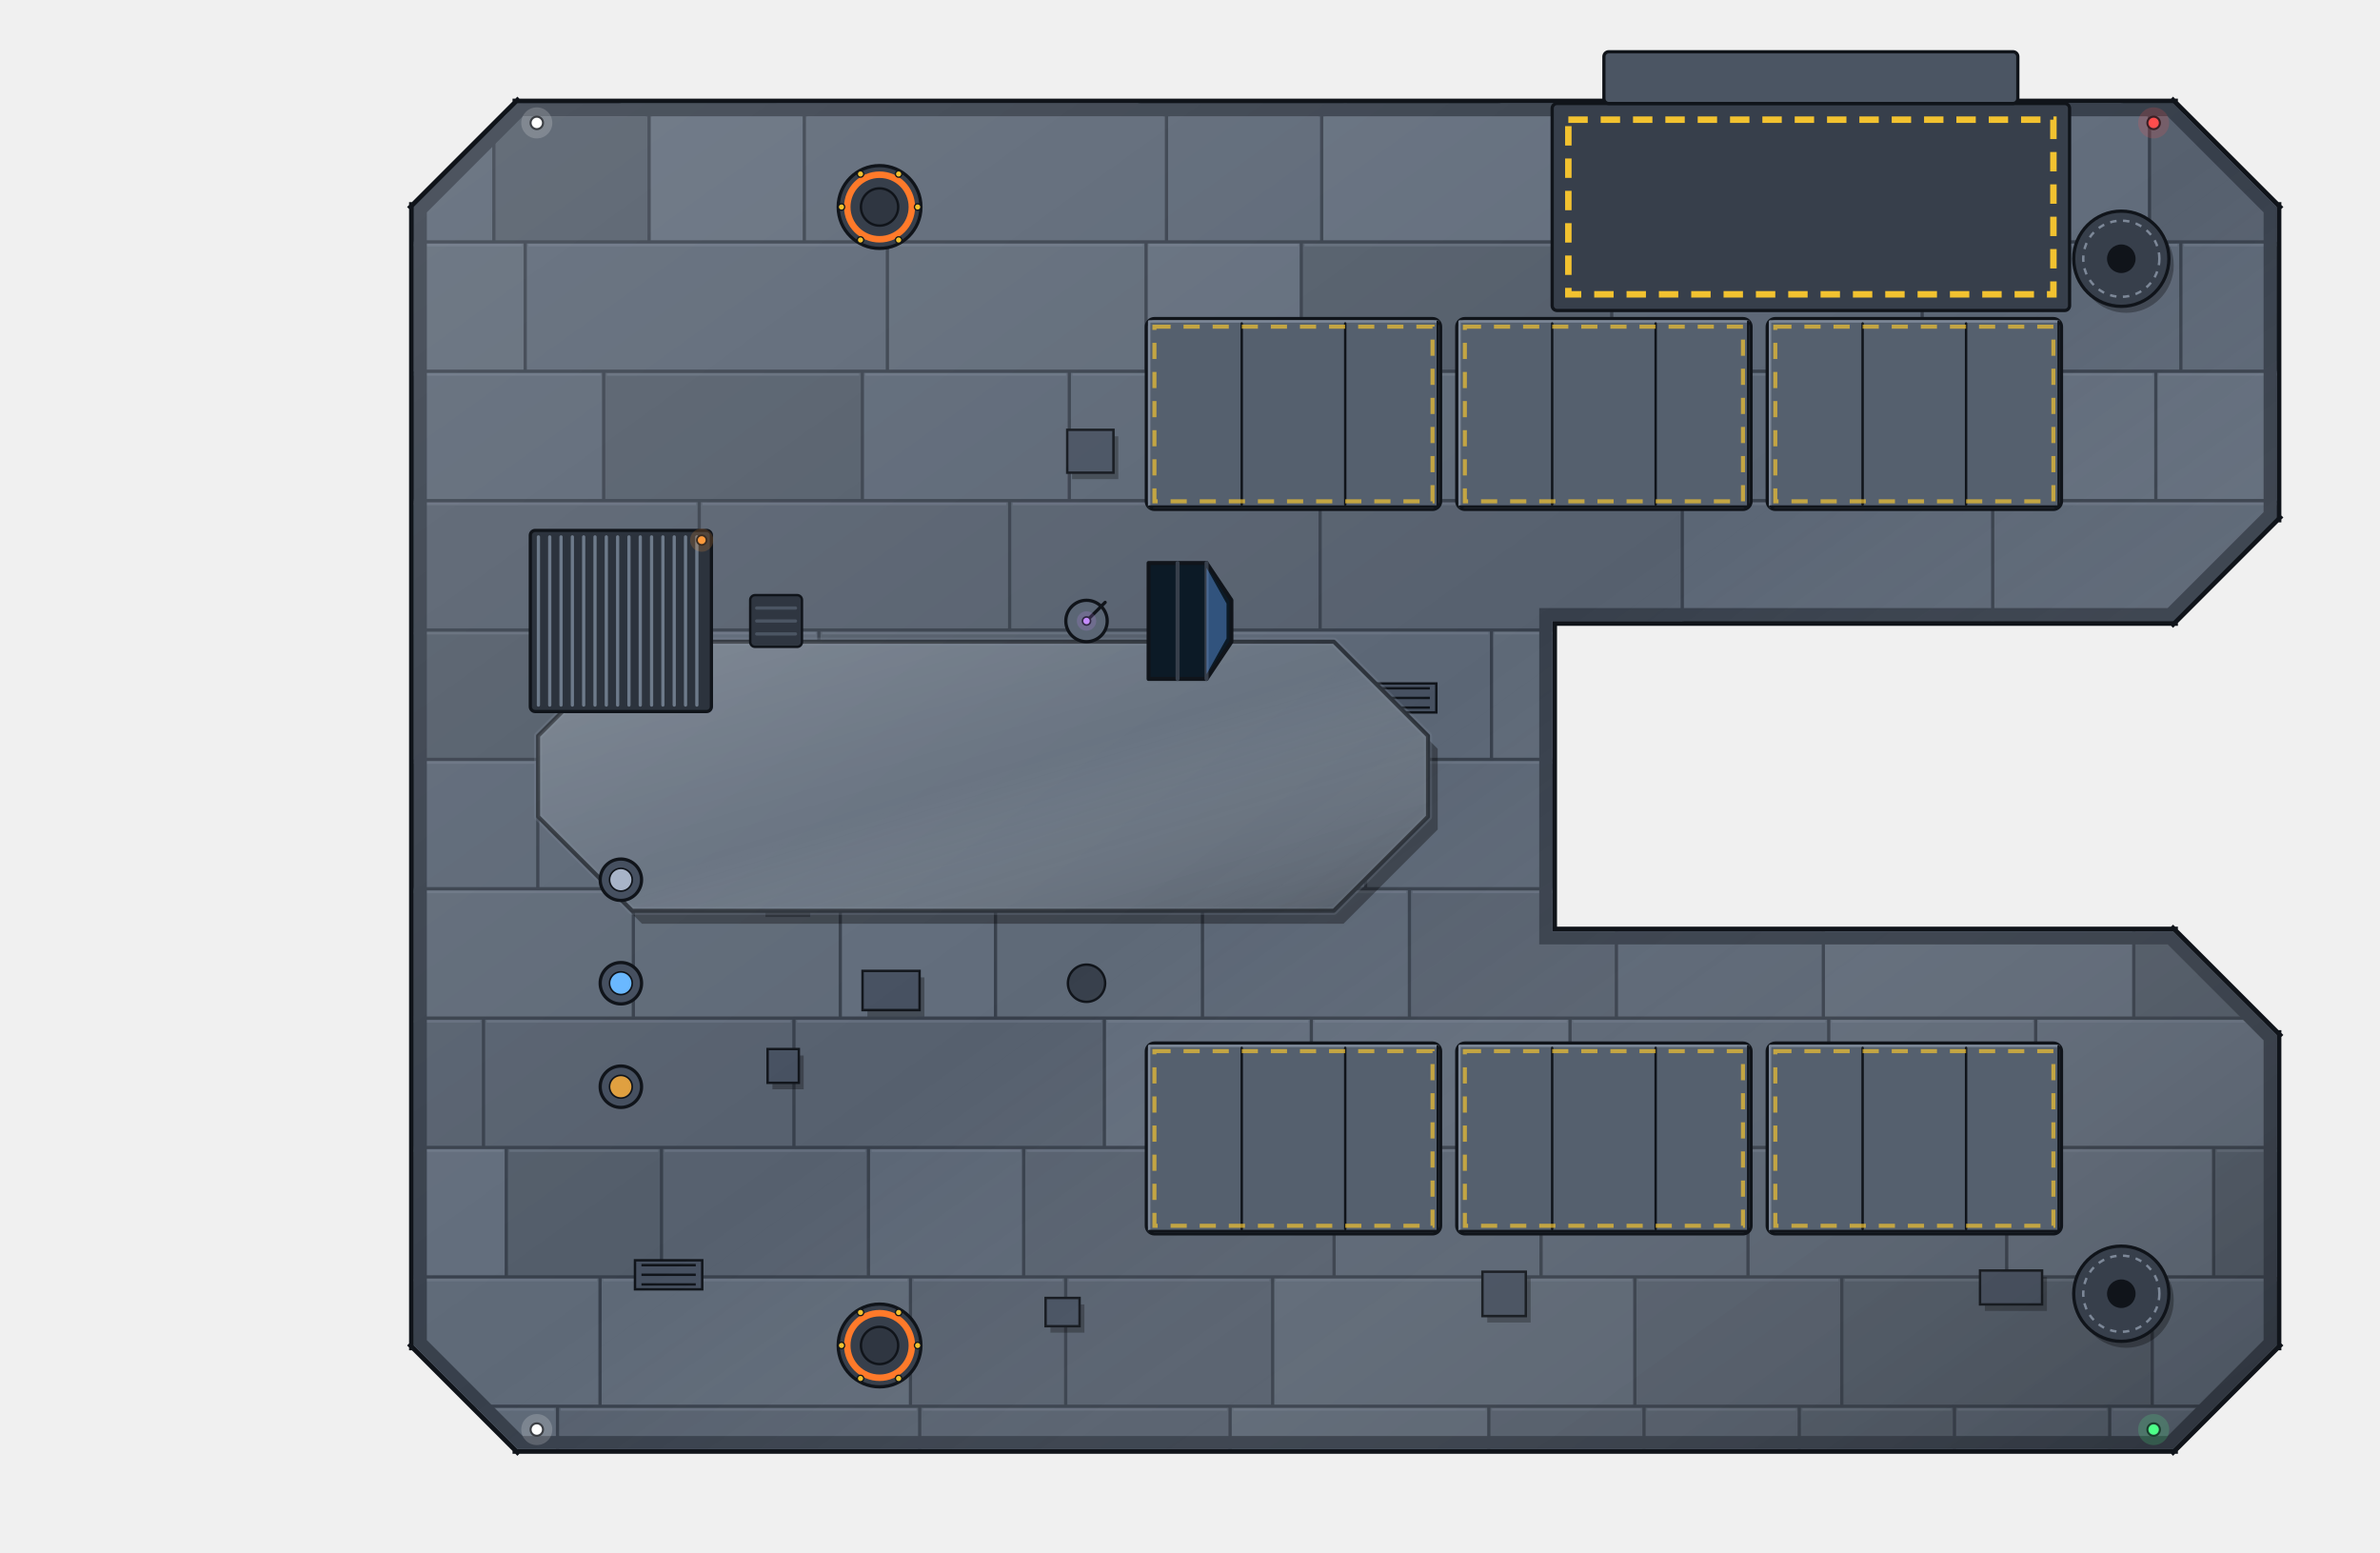
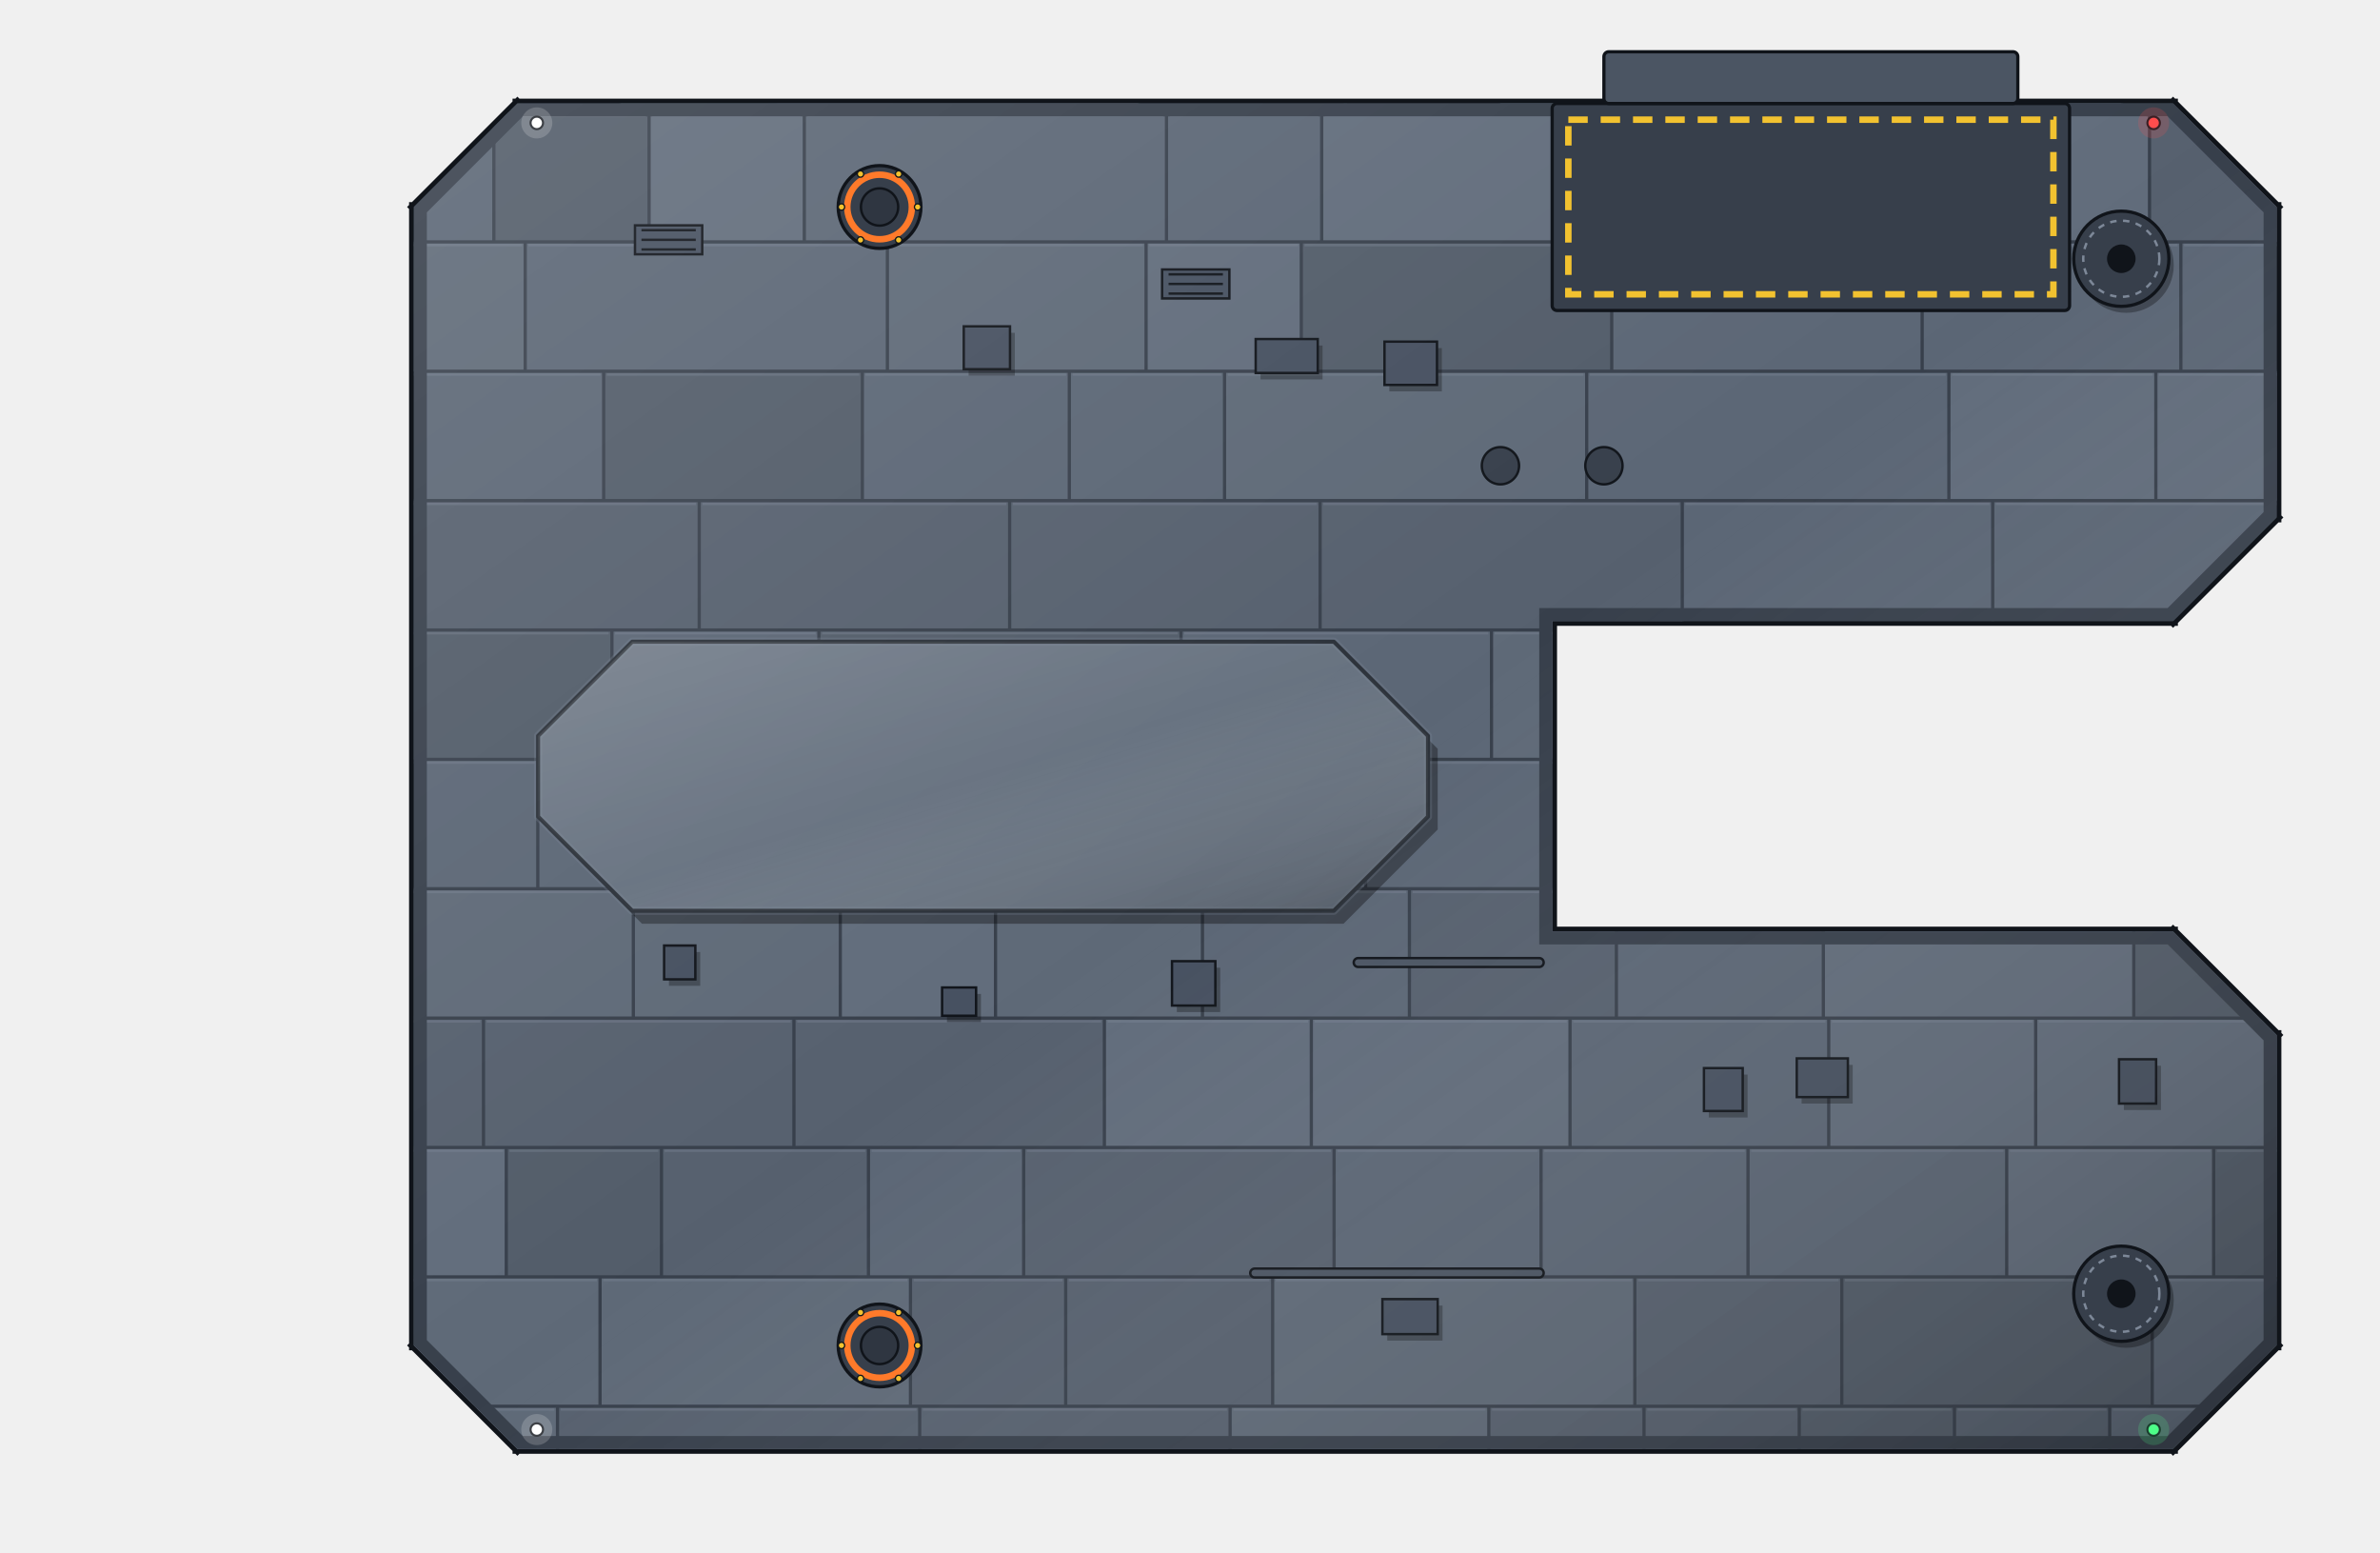
<svg xmlns="http://www.w3.org/2000/svg" width="1472" height="960" viewBox="-832 -480 1472 960">
  <defs>
    <clipPath id="ore_barge_roof">
      <path d="M-512 -352L-576 -352L-512 -416ZM-576 -352h64v64h-64zM-576 -288h64v64h-64zM-576 -224h64v64h-64zM-576 -160h64v64h-64zM-576 -96h64v64h-64zM-576 -32h64v64h-64zM-576 32h64v64h-64zM-576 96h64v64h-64zM-576 160h64v64h-64zM-576 224h64v64h-64zM-576 288h64v64h-64zM-512 352L-512 416L-576 352ZM-512 -416h64v64h-64zM-512 -352h64v64h-64zM-512 -288h64v64h-64zM-512 -224h64v64h-64zM-512 -160h64v64h-64zM-512 -96h64v64h-64zM-512 -32h64v64h-64zM-512 32h64v64h-64zM-512 96h64v64h-64zM-512 160h64v64h-64zM-512 224h64v64h-64zM-512 288h64v64h-64zM-512 352h64v64h-64zM-448 -416h64v64h-64zM-448 -352h64v64h-64zM-448 -288h64v64h-64zM-448 -224h64v64h-64zM-448 -160h64v64h-64zM-448 -96h64v64h-64zM-448 -32h64v64h-64zM-448 32h64v64h-64zM-448 96h64v64h-64zM-448 160h64v64h-64zM-448 224h64v64h-64zM-448 288h64v64h-64zM-448 352h64v64h-64zM-384 -416h64v64h-64zM-384 -352h64v64h-64zM-384 -288h64v64h-64zM-384 -224h64v64h-64zM-384 -160h64v64h-64zM-384 -96h64v64h-64zM-384 -32h64v64h-64zM-384 32h64v64h-64zM-384 96h64v64h-64zM-384 160h64v64h-64zM-384 224h64v64h-64zM-384 288h64v64h-64zM-384 352h64v64h-64zM-320 -416h64v64h-64zM-320 -352h64v64h-64zM-320 -288h64v64h-64zM-320 -224h64v64h-64zM-320 -160h64v64h-64zM-320 -96h64v64h-64zM-320 -32h64v64h-64zM-320 32h64v64h-64zM-320 96h64v64h-64zM-320 160h64v64h-64zM-320 224h64v64h-64zM-320 288h64v64h-64zM-320 352h64v64h-64zM-256 -416h64v64h-64zM-256 -352h64v64h-64zM-256 -288h64v64h-64zM-256 -224h64v64h-64zM-256 -160h64v64h-64zM-256 -96h64v64h-64zM-256 -32h64v64h-64zM-256 32h64v64h-64zM-256 96h64v64h-64zM-256 160h64v64h-64zM-256 224h64v64h-64zM-256 288h64v64h-64zM-256 352h64v64h-64zM-192 -416h64v64h-64zM-192 -352h64v64h-64zM-192 -288h64v64h-64zM-192 -224h64v64h-64zM-192 -160h64v64h-64zM-192 -96h64v64h-64zM-192 -32h64v64h-64zM-192 32h64v64h-64zM-192 96h64v64h-64zM-192 160h64v64h-64zM-192 224h64v64h-64zM-192 288h64v64h-64zM-192 352h64v64h-64zM-128 -416h64v64h-64zM-128 -352h64v64h-64zM-128 -288h64v64h-64zM-128 -224h64v64h-64zM-128 -160h64v64h-64zM-128 -96h64v64h-64zM-128 -32h64v64h-64zM-128 32h64v64h-64zM-128 96h64v64h-64zM-128 160h64v64h-64zM-128 224h64v64h-64zM-128 288h64v64h-64zM-128 352h64v64h-64zM-64 -416h64v64h-64zM-64 -352h64v64h-64zM-64 -288h64v64h-64zM-64 -224h64v64h-64zM-64 -160h64v64h-64zM-64 -96h64v64h-64zM-64 -32h64v64h-64zM-64 32h64v64h-64zM-64 96h64v64h-64zM-64 160h64v64h-64zM-64 224h64v64h-64zM-64 288h64v64h-64zM-64 352h64v64h-64zM0 -416h64v64h-64zM0 -352h64v64h-64zM0 -288h64v64h-64zM0 -224h64v64h-64zM0 -160h64v64h-64zM0 -96h64v64h-64zM0 -32h64v64h-64zM0 32h64v64h-64zM0 96h64v64h-64zM0 160h64v64h-64zM0 224h64v64h-64zM0 288h64v64h-64zM0 352h64v64h-64zM64 -416h64v64h-64zM64 -352h64v64h-64zM64 -288h64v64h-64zM64 -224h64v64h-64zM64 -160h64v64h-64zM64 -96h64v64h-64zM64 -32h64v64h-64zM64 32h64v64h-64zM64 96h64v64h-64zM64 160h64v64h-64zM64 224h64v64h-64zM64 288h64v64h-64zM64 352h64v64h-64zM128 -416h64v64h-64zM128 -352h64v64h-64zM128 -288h64v64h-64zM128 -224h64v64h-64zM128 -160h64v64h-64zM128 96h64v64h-64zM128 160h64v64h-64zM128 224h64v64h-64zM128 288h64v64h-64zM128 352h64v64h-64zM192 -416h64v64h-64zM192 -352h64v64h-64zM192 -288h64v64h-64zM192 -224h64v64h-64zM192 -160h64v64h-64zM192 96h64v64h-64zM192 160h64v64h-64zM192 224h64v64h-64zM192 288h64v64h-64zM192 352h64v64h-64zM256 -416h64v64h-64zM256 -352h64v64h-64zM256 -288h64v64h-64zM256 -224h64v64h-64zM256 -160h64v64h-64zM256 96h64v64h-64zM256 160h64v64h-64zM256 224h64v64h-64zM256 288h64v64h-64zM256 352h64v64h-64zM320 -416h64v64h-64zM320 -352h64v64h-64zM320 -288h64v64h-64zM320 -224h64v64h-64zM320 -160h64v64h-64zM320 96h64v64h-64zM320 160h64v64h-64zM320 224h64v64h-64zM320 288h64v64h-64zM320 352h64v64h-64zM384 -416h64v64h-64zM384 -352h64v64h-64zM384 -288h64v64h-64zM384 -224h64v64h-64zM384 -160h64v64h-64zM384 96h64v64h-64zM384 160h64v64h-64zM384 224h64v64h-64zM384 288h64v64h-64zM384 352h64v64h-64zM448 -416h64v64h-64zM448 -352h64v64h-64zM448 -288h64v64h-64zM448 -224h64v64h-64zM448 -160h64v64h-64zM448 96h64v64h-64zM448 160h64v64h-64zM448 224h64v64h-64zM448 288h64v64h-64zM448 352h64v64h-64zM512 -352L576 -352L512 -416ZM512 -352h64v64h-64zM512 -288h64v64h-64zM512 -224h64v64h-64zM512 -160L576 -160L512 -96ZM512 160L576 160L512 96ZM512 160h64v64h-64zM512 224h64v64h-64zM512 288h64v64h-64zM512 352L576 352L512 416Z" />
    </clipPath>
    <linearGradient id="ore_barge_sheen" x1="0" y1="0" x2="1" y2="1">
      <stop offset="0" stop-color="#ffffff" stop-opacity="0.12" />
      <stop offset="0.5" stop-color="#ffffff" stop-opacity="0" />
      <stop offset="1" stop-color="#000000" stop-opacity="0.22" />
    </linearGradient>
  </defs>
  <g id="base">
    <path d="M-512 -416L-448 -416M-256 -416L-192 -416M448 -416L512 -416M320 416L384 416M-576 -32L-576 32M-448 416L-384 416M-320 416L-256 416M384 416L448 416M-576 96L-576 160M448 -96L512 -96M-64 -416L0 -416M128 96L192 96M-192 416L-128 416M192 -416L256 -416M256 96L320 96M64 416L128 416M576 160L512 96M-576 -352L-576 -288M320 -416L384 -416M-576 224L-576 288M128 -96L128 -32M576 -352L576 -288M576 224L576 288M-576 -224L-576 -160M-448 -416L-384 -416M-512 416L-576 352M128 416L192 416M128 32L128 96M192 -96L256 -96M-320 -416L-256 -416M384 -416L448 -416M256 416L320 416M576 -224L576 -160M576 352L512 416M-576 -96L-576 -32M320 -96L384 -96M-192 -416L-128 -416M64 -416L128 -416M-576 32L-576 96M-128 416L-64 416M384 -96L448 -96M-576 -352L-512 -416M128 -416L192 -416M0 416L64 416M-576 160L-576 224M384 96L448 96M256 -416L320 -416M448 96L512 96M576 -352L512 -416M576 160L576 224M-576 -288L-576 -224M-576 288L-576 352M576 -288L576 -224M-384 416L-320 416M576 288L576 352M-576 -160L-576 -96M128 -96L192 -96M-512 416L-448 416M-128 -416L-64 -416M-256 416L-192 416M448 416L512 416M256 -96L320 -96M192 96L256 96M576 -160L512 -96M0 -416L64 -416M320 96L384 96M-64 416L0 416M128 -32L128 32M-384 -416L-320 -416M192 416L256 416" fill="none" stroke="#10141a" stroke-width="6" stroke-linecap="square" />
    <path d="M-512 -352L-576 -352L-512 -416ZM-576 -352h64v64h-64zM-576 -288h64v64h-64zM-576 -224h64v64h-64zM-576 -160h64v64h-64zM-576 -96h64v64h-64zM-576 -32h64v64h-64zM-576 32h64v64h-64zM-576 96h64v64h-64zM-576 160h64v64h-64zM-576 224h64v64h-64zM-576 288h64v64h-64zM-512 352L-512 416L-576 352ZM-512 -416h64v64h-64zM-512 -352h64v64h-64zM-512 -288h64v64h-64zM-512 -224h64v64h-64zM-512 -160h64v64h-64zM-512 -96h64v64h-64zM-512 -32h64v64h-64zM-512 32h64v64h-64zM-512 96h64v64h-64zM-512 160h64v64h-64zM-512 224h64v64h-64zM-512 288h64v64h-64zM-512 352h64v64h-64zM-448 -416h64v64h-64zM-448 -352h64v64h-64zM-448 -288h64v64h-64zM-448 -224h64v64h-64zM-448 -160h64v64h-64zM-448 -96h64v64h-64zM-448 -32h64v64h-64zM-448 32h64v64h-64zM-448 96h64v64h-64zM-448 160h64v64h-64zM-448 224h64v64h-64zM-448 288h64v64h-64zM-448 352h64v64h-64zM-384 -416h64v64h-64zM-384 -352h64v64h-64zM-384 -288h64v64h-64zM-384 -224h64v64h-64zM-384 -160h64v64h-64zM-384 -96h64v64h-64zM-384 -32h64v64h-64zM-384 32h64v64h-64zM-384 96h64v64h-64zM-384 160h64v64h-64zM-384 224h64v64h-64zM-384 288h64v64h-64zM-384 352h64v64h-64zM-320 -416h64v64h-64zM-320 -352h64v64h-64zM-320 -288h64v64h-64zM-320 -224h64v64h-64zM-320 -160h64v64h-64zM-320 -96h64v64h-64zM-320 -32h64v64h-64zM-320 32h64v64h-64zM-320 96h64v64h-64zM-320 160h64v64h-64zM-320 224h64v64h-64zM-320 288h64v64h-64zM-320 352h64v64h-64zM-256 -416h64v64h-64zM-256 -352h64v64h-64zM-256 -288h64v64h-64zM-256 -224h64v64h-64zM-256 -160h64v64h-64zM-256 -96h64v64h-64zM-256 -32h64v64h-64zM-256 32h64v64h-64zM-256 96h64v64h-64zM-256 160h64v64h-64zM-256 224h64v64h-64zM-256 288h64v64h-64zM-256 352h64v64h-64zM-192 -416h64v64h-64zM-192 -352h64v64h-64zM-192 -288h64v64h-64zM-192 -224h64v64h-64zM-192 -160h64v64h-64zM-192 -96h64v64h-64zM-192 -32h64v64h-64zM-192 32h64v64h-64zM-192 96h64v64h-64zM-192 160h64v64h-64zM-192 224h64v64h-64zM-192 288h64v64h-64zM-192 352h64v64h-64zM-128 -416h64v64h-64zM-128 -352h64v64h-64zM-128 -288h64v64h-64zM-128 -224h64v64h-64zM-128 -160h64v64h-64zM-128 -96h64v64h-64zM-128 -32h64v64h-64zM-128 32h64v64h-64zM-128 96h64v64h-64zM-128 160h64v64h-64zM-128 224h64v64h-64zM-128 288h64v64h-64zM-128 352h64v64h-64zM-64 -416h64v64h-64zM-64 -352h64v64h-64zM-64 -288h64v64h-64zM-64 -224h64v64h-64zM-64 -160h64v64h-64zM-64 -96h64v64h-64zM-64 -32h64v64h-64zM-64 32h64v64h-64zM-64 96h64v64h-64zM-64 160h64v64h-64zM-64 224h64v64h-64zM-64 288h64v64h-64zM-64 352h64v64h-64zM0 -416h64v64h-64zM0 -352h64v64h-64zM0 -288h64v64h-64zM0 -224h64v64h-64zM0 -160h64v64h-64zM0 -96h64v64h-64zM0 -32h64v64h-64zM0 32h64v64h-64zM0 96h64v64h-64zM0 160h64v64h-64zM0 224h64v64h-64zM0 288h64v64h-64zM0 352h64v64h-64zM64 -416h64v64h-64zM64 -352h64v64h-64zM64 -288h64v64h-64zM64 -224h64v64h-64zM64 -160h64v64h-64zM64 -96h64v64h-64zM64 -32h64v64h-64zM64 32h64v64h-64zM64 96h64v64h-64zM64 160h64v64h-64zM64 224h64v64h-64zM64 288h64v64h-64zM64 352h64v64h-64zM128 -416h64v64h-64zM128 -352h64v64h-64zM128 -288h64v64h-64zM128 -224h64v64h-64zM128 -160h64v64h-64zM128 96h64v64h-64zM128 160h64v64h-64zM128 224h64v64h-64zM128 288h64v64h-64zM128 352h64v64h-64zM192 -416h64v64h-64zM192 -352h64v64h-64zM192 -288h64v64h-64zM192 -224h64v64h-64zM192 -160h64v64h-64zM192 96h64v64h-64zM192 160h64v64h-64zM192 224h64v64h-64zM192 288h64v64h-64zM192 352h64v64h-64zM256 -416h64v64h-64zM256 -352h64v64h-64zM256 -288h64v64h-64zM256 -224h64v64h-64zM256 -160h64v64h-64zM256 96h64v64h-64zM256 160h64v64h-64zM256 224h64v64h-64zM256 288h64v64h-64zM256 352h64v64h-64zM320 -416h64v64h-64zM320 -352h64v64h-64zM320 -288h64v64h-64zM320 -224h64v64h-64zM320 -160h64v64h-64zM320 96h64v64h-64zM320 160h64v64h-64zM320 224h64v64h-64zM320 288h64v64h-64zM320 352h64v64h-64zM384 -416h64v64h-64zM384 -352h64v64h-64zM384 -288h64v64h-64zM384 -224h64v64h-64zM384 -160h64v64h-64zM384 96h64v64h-64zM384 160h64v64h-64zM384 224h64v64h-64zM384 288h64v64h-64zM384 352h64v64h-64zM448 -416h64v64h-64zM448 -352h64v64h-64zM448 -288h64v64h-64zM448 -224h64v64h-64zM448 -160h64v64h-64zM448 96h64v64h-64zM448 160h64v64h-64zM448 224h64v64h-64zM448 288h64v64h-64zM448 352h64v64h-64zM512 -352L576 -352L512 -416ZM512 -352h64v64h-64zM512 -288h64v64h-64zM512 -224h64v64h-64zM512 -160L576 -160L512 -96ZM512 160L576 160L512 96ZM512 160h64v64h-64zM512 224h64v64h-64zM512 288h64v64h-64zM512 352L576 352L512 416Z" fill="#5b6675" />
    <g clip-path="url(#ore_barge_roof)">
      <path d="M96.04 -490.42h192v80h-192zM288.04 -490.42h192v80h-192zM497.45 -410.42h160v80h-160zM-623.54 -170.42h224v80h-224zM-399.54 -170.42h192v80h-192zM-207.54 -170.42h192v80h-192zM-15.54 -170.42h224v80h-224zM39.71 69.58h128v80h-128zM-692.96 149.58h160v80h-160zM-532.96 149.58h192v80h-192zM-340.96 149.58h192v80h-192zM-422.88 229.58h128v80h-128zM-198.88 229.58h192v80h-192zM-268.88 309.58h96v80h-96zM-172.88 309.58h128v80h-128zM179.12 309.58h128v80h-128zM-487.19 389.58h224v80h-224zM-263.19 389.58h192v80h-192zM88.81 389.58h96v80h-96zM184.81 389.58h96v80h-96zM376.81 389.58h96v80h-96z" fill="#56606e" />
      <path d="M-430.55 -410.42h96v80h-96zM-14.55 -410.42h224v80h-224zM369.45 -410.42h128v80h-128zM-123.17 -330.42h96v80h-96zM373.36 -250.42h128v80h-128zM501.36 -250.42h224v80h-224zM-307.38 -10.42h160v80h-160zM-147.38 -10.42h160v80h-160zM-312.29 69.58h96v80h-96zM295.71 69.58h192v80h-192zM-148.96 149.58h128v80h-128zM-20.96 149.58h160v80h-160zM299.04 149.58h128v80h-128zM427.04 149.58h224v80h-224zM-614.88 229.58h96v80h-96zM409.12 229.58h128v80h-128z" fill="#616c7b" />
      <path d="M-447.96 -490.42h96v80h-96zM-526.55 -410.42h96v80h-96zM-27.17 -330.42h192v80h-192zM-458.64 -250.42h160v80h-160zM-581.53 -90.42h128v80h-128zM-325.53 -90.42h224v80h-224zM487.71 69.58h224v80h-224zM-518.88 229.58h96v80h-96zM537.12 229.58h128v80h-128zM307.12 309.58h192v80h-192zM280.81 389.58h96v80h-96z" fill="#525c69" />
      <path d="M-351.96 -490.42h224v80h-224zM209.45 -410.42h160v80h-160zM-699.17 -330.42h192v80h-192zM-283.17 -330.42h160v80h-160zM-74.64 -250.42h224v80h-224zM90.47 -90.42h224v80h-224zM474.47 -90.42h192v80h-192zM172.62 -10.42h192v80h-192zM364.62 -10.42h96v80h-96zM-632.29 69.58h192v80h-192zM-440.29 69.58h128v80h-128zM-216.29 69.58h128v80h-128zM-620.88 309.58h160v80h-160zM-460.88 309.58h192v80h-192zM-44.88 309.58h224v80h-224zM-615.19 389.58h128v80h-128zM-71.19 389.58h160v80h-160z" fill="#5e6977" />
      <path d="M-607.96 -490.42v80M-447.96 -490.42v80M-351.96 -490.42v80M-127.96 -490.42v80M0.04 -490.42v80M96.04 -490.42v80M288.04 -490.42v80M480.04 -490.42v80M-704 -490.42H640M-622.55 -410.42v80M-526.55 -410.42v80M-430.55 -410.42v80M-334.55 -410.42v80M-110.55 -410.42v80M-14.55 -410.42v80M209.45 -410.42v80M369.45 -410.42v80M497.45 -410.42v80M-704 -410.42H640M-699.17 -330.42v80M-507.17 -330.42v80M-283.17 -330.42v80M-123.17 -330.42v80M-27.17 -330.42v80M164.83 -330.42v80M356.83 -330.42v80M516.83 -330.42v80M-704 -330.42H640M-682.64 -250.42v80M-458.64 -250.42v80M-298.64 -250.42v80M-170.64 -250.42v80M-74.64 -250.42v80M149.36 -250.42v80M373.36 -250.42v80M501.36 -250.42v80M-704 -250.42H640M-623.54 -170.42v80M-399.54 -170.42v80M-207.54 -170.42v80M-15.54 -170.42v80M208.46 -170.42v80M400.46 -170.42v80M-704 -170.42H640M-581.53 -90.42v80M-453.53 -90.42v80M-325.53 -90.42v80M-101.53 -90.42v80M90.47 -90.42v80M314.47 -90.42v80M474.47 -90.42v80M-704 -90.42H640M-627.38 -10.42v80M-499.38 -10.42v80M-307.38 -10.42v80M-147.38 -10.42v80M12.62 -10.42v80M172.62 -10.42v80M364.62 -10.42v80M460.62 -10.42v80M-704 -10.42H640M-632.29 69.58v80M-440.29 69.58v80M-312.29 69.58v80M-216.29 69.58v80M-88.29 69.58v80M39.71 69.58v80M167.71 69.58v80M295.71 69.58v80M487.71 69.58v80M-704 69.58H640M-692.96 149.58v80M-532.96 149.58v80M-340.96 149.58v80M-148.96 149.58v80M-20.96 149.58v80M139.04 149.58v80M299.04 149.58v80M427.04 149.58v80M-704 149.58H640M-614.88 229.58v80M-518.88 229.58v80M-422.88 229.58v80M-294.88 229.58v80M-198.88 229.58v80M-6.88 229.58v80M121.12 229.58v80M249.12 229.58v80M409.12 229.58v80M537.12 229.58v80M-704 229.58H640M-620.88 309.58v80M-460.88 309.58v80M-268.88 309.58v80M-172.88 309.58v80M-44.88 309.58v80M179.12 309.58v80M307.12 309.58v80M499.12 309.58v80M-704 309.58H640M-615.19 389.58v80M-487.19 389.58v80M-263.19 389.58v80M-71.19 389.58v80M88.81 389.58v80M184.81 389.58v80M280.81 389.58v80M376.81 389.58v80M472.81 389.58v80M-704 389.58H640" fill="none" stroke="#373f4b" stroke-width="2" />
      <path d="M-605.96 -488.42h156M-445.96 -488.42h92M-349.96 -488.42h220M-125.96 -488.42h124M2.04 -488.42h92M98.04 -488.42h188M290.04 -488.42h188M482.04 -488.42h188M-620.55 -408.42h92M-524.55 -408.42h92M-428.55 -408.42h92M-332.55 -408.42h220M-108.55 -408.42h92M-12.55 -408.42h220M211.45 -408.42h156M371.45 -408.42h124M499.45 -408.42h156M-697.17 -328.42h188M-505.17 -328.42h220M-281.17 -328.42h156M-121.17 -328.42h92M-25.17 -328.42h188M166.83 -328.42h188M358.83 -328.42h156M518.83 -328.42h124M-680.64 -248.42h220M-456.64 -248.42h156M-296.64 -248.42h124M-168.64 -248.42h92M-72.64 -248.42h220M151.36 -248.42h220M375.36 -248.42h124M503.36 -248.42h220M-621.54 -168.42h220M-397.54 -168.42h188M-205.54 -168.42h188M-13.54 -168.42h220M210.46 -168.42h188M402.46 -168.42h220M-579.53 -88.42h124M-451.53 -88.42h124M-323.53 -88.42h220M-99.53 -88.42h188M92.47 -88.42h220M316.47 -88.42h156M476.47 -88.42h188M-625.38 -8.42h124M-497.38 -8.42h188M-305.38 -8.42h156M-145.38 -8.42h156M14.62 -8.42h156M174.62 -8.42h188M366.62 -8.42h92M462.62 -8.42h124M-630.29 71.58h188M-438.29 71.58h124M-310.29 71.58h92M-214.29 71.58h124M-86.29 71.58h124M41.71 71.58h124M169.71 71.58h124M297.71 71.58h188M489.71 71.58h220M-690.96 151.58h156M-530.96 151.58h188M-338.96 151.58h188M-146.96 151.58h124M-18.96 151.58h156M141.04 151.58h156M301.04 151.58h124M429.04 151.58h220M-612.88 231.58h92M-516.88 231.58h92M-420.88 231.58h124M-292.88 231.58h92M-196.88 231.58h188M-4.88 231.58h124M123.12 231.58h124M251.12 231.58h156M411.12 231.58h124M539.12 231.58h124M-618.88 311.58h156M-458.88 311.58h188M-266.88 311.58h92M-170.88 311.58h124M-42.88 311.58h220M181.12 311.58h124M309.12 311.58h188M501.12 311.58h92M-613.19 391.58h124M-485.19 391.58h220M-261.19 391.58h188M-69.19 391.58h156M90.81 391.58h92M186.81 391.58h92M282.81 391.58h92M378.81 391.58h92M474.81 391.58h124" fill="none" stroke="#7d8898" stroke-width="1.5" opacity="0.35" />
      <path d="M-512 -416L-448 -416M-256 -416L-192 -416M448 -416L512 -416M320 416L384 416M-576 -32L-576 32M-448 416L-384 416M-320 416L-256 416M384 416L448 416M-576 96L-576 160M448 -96L512 -96M-64 -416L0 -416M128 96L192 96M-192 416L-128 416M192 -416L256 -416M256 96L320 96M64 416L128 416M576 160L512 96M-576 -352L-576 -288M320 -416L384 -416M-576 224L-576 288M128 -96L128 -32M576 -352L576 -288M576 224L576 288M-576 -224L-576 -160M-448 -416L-384 -416M-512 416L-576 352M128 416L192 416M128 32L128 96M192 -96L256 -96M-320 -416L-256 -416M384 -416L448 -416M256 416L320 416M576 -224L576 -160M576 352L512 416M-576 -96L-576 -32M320 -96L384 -96M-192 -416L-128 -416M64 -416L128 -416M-576 32L-576 96M-128 416L-64 416M384 -96L448 -96M-576 -352L-512 -416M128 -416L192 -416M0 416L64 416M-576 160L-576 224M384 96L448 96M256 -416L320 -416M448 96L512 96M576 -352L512 -416M576 160L576 224M-576 -288L-576 -224M-576 288L-576 352M576 -288L576 -224M-384 416L-320 416M576 288L576 352M-576 -160L-576 -96M128 -96L192 -96M-512 416L-448 416M-128 -416L-64 -416M-256 416L-192 416M448 416L512 416M256 -96L320 -96M192 96L256 96M576 -160L512 -96M0 -416L64 -416M320 96L384 96M-64 416L0 416M128 -32L128 32M-384 -416L-320 -416M192 416L256 416" fill="none" stroke="#373f4b" stroke-width="16" stroke-linecap="square" />
-       <path d="M-358.56 58.28h27.68v28.8h-27.68zM-354.26 172.7h19.32v20.89h-19.32zM-295.53 124.38h35.27v24.24h-35.27zM-168.93 -210.2h28.6v26.49h-28.6zM-182.32 326.62h21.02v17.47h-21.02zM-43.18 60.25h23.22v22.07h-23.22zM87.87 310.39h26.82v27.43h-26.82zM395.63 309.66h38.37v20.97h-38.37z" fill="#000000" opacity="0.3" />
-       <path d="M-439.27 299.34h41.6v17.92h-41.6zM-361.56 54.28h27.68v28.8h-27.68zM-357.26 168.7h19.32v20.89h-19.32zM-306.62 58.31h41.6v17.92h-41.6zM-298.53 120.38h35.27v24.24h-35.27zM-171.93 -214.2h28.6v26.49h-28.6zM-185.32 322.62h21.02v17.47h-21.02zM-46.18 56.25h23.22v22.07h-23.22zM14.75 -57.37h41.6v17.92h-41.6zM84.87 306.39h26.82v27.43h-26.82zM392.63 305.66h38.37v20.97h-38.37z" fill="#465060" stroke="#10141a" stroke-width="1.5" />
-       <path d="M-435.27 302.34h33.6M-435.27 308.3h33.6M-435.27 314.26h33.6M-302.62 61.31h33.6M-302.62 67.27h33.6M-302.62 73.23h33.6M18.75 -54.37h33.6M18.75 -48.41h33.6M18.75 -42.45h33.6" fill="none" stroke="#10141a" stroke-width="1.5" />
-       <path d="M-363.52 0a11.52 11.52 0 1 0 23.04 0a11.52 11.52 0 1 0 -23.04 0zM-171.52 128a11.52 11.52 0 1 0 23.04 0a11.52 11.52 0 1 0 -23.04 0z" fill="#373f4b" stroke="#10141a" stroke-width="1.5" />
+       <path d="M-422.56 -5.72h27.68v28.8h-27.68zM-418.26 108.7h19.32v20.89h-19.32zM-359.53 -3.62h35.27v24.24h-35.27zM-232.93 -274.2h28.6v26.49h-28.6zM-246.32 134.62h21.02v17.47h-21.02zM-171.18 60.25h23.22v22.07h-23.22zM-104.13 118.39h26.82v27.43h-26.82zM-52.37 -266.34h38.37v20.97h-38.37zM27.29 -264.73h32.47v26.76h-32.47zM26 327.34h34.19v21.65h-34.19zM224.87 184.48h23.98v26.52h-23.98zM282.27 178.48h31.61v23.93h-31.61zM481.59 179.03h22.94v27.38h-22.94z" fill="#000000" opacity="0.3" />
+       <path d="M-56 307.2h176M8 115.2h112" fill="none" stroke="#10141a" stroke-width="7" stroke-linecap="round" />
+       <path d="M-56 307.2h176M8 115.2h112" fill="none" stroke="#4b5563" stroke-width="4" stroke-linecap="round" />
+       <path d="M-439.27 -340.66h41.6v17.92h-41.6zM-425.56 -9.72h27.68v28.8h-27.68zM-421.26 104.7h19.32v20.89h-19.32zM-370.62 -69.69h41.6v17.92h-41.6zM-362.53 -7.62h35.27v24.24h-35.27zM-235.93 -278.2h28.6v26.49h-28.6zM-249.32 130.62h21.02v17.47h-21.02zM-174.18 56.25h23.22v22.07h-23.22zM-113.25 -313.37h41.6v17.92h-41.6zM-107.13 114.39h26.82v27.43h-26.82zM-55.37 -270.34h38.37v20.97h-38.37zM24.29 -268.73h32.47v26.76h-32.47zM23 323.34h34.19v21.65h-34.19zM221.87 180.48h23.98v26.52h-23.98zM279.27 174.48h31.61v23.93h-31.61zM478.59 175.03h22.94v27.38h-22.94z" fill="#465060" stroke="#10141a" stroke-width="1.5" />
+       <path d="M-435.27 -337.66h33.6M-435.27 -331.7h33.6M-435.27 -325.74h33.6M-366.62 -66.69h33.6M-366.62 -60.73h33.6M-366.62 -54.77h33.6M-109.25 -310.37h33.6M-109.25 -304.41h33.6M-109.25 -298.45h33.6" fill="none" stroke="#10141a" stroke-width="1.5" />
+       <path d="M-427.52 -64a11.52 11.52 0 1 0 23.04 0a11.52 11.52 0 1 0 -23.04 0zM-235.52 -64a11.52 11.52 0 1 0 23.04 0a11.52 11.52 0 1 0 -23.04 0zM84.48 -192a11.52 11.52 0 1 0 23.04 0a11.52 11.52 0 1 0 -23.04 0zM148.48 -192a11.52 11.52 0 1 0 23.04 0a11.52 11.52 0 1 0 -23.04 0z" fill="#373f4b" stroke="#10141a" stroke-width="1.5" />
      <polygon points="-493.2,-16.96 -434.96,-75.2 -1.04,-75.2 57.2,-16.96 57.2,32.96 -1.04,91.2 -434.96,91.2 -493.2,32.96" fill="#000000" opacity="0.35" />
      <polygon points="-499.2,-24.96 -440.96,-83.2 -7.04,-83.2 51.2,-24.96 51.2,24.96 -7.04,83.2 -440.96,83.2 -499.2,24.96" fill="#66717f" stroke="#10141a" stroke-width="2.5" stroke-linejoin="round" />
      <polygon points="-499.2,-24.96 -440.96,-83.2 -7.04,-83.2 51.2,-24.96 51.2,24.96 -7.04,83.2 -440.96,83.2 -499.2,24.96" fill="none" stroke="#7d8898" stroke-width="5" stroke-linejoin="round" opacity="0.25" />
      <polygon points="-499.2,-24.96 -440.96,-83.2 -7.04,-83.2 51.2,-24.96 51.2,24.96 -7.04,83.2 -440.96,83.2 -499.2,24.96" fill="url(#ore_barge_sheen)" />
      <rect x="-576" y="-416" width="1152" height="832" fill="url(#ore_barge_sheen)" />
    </g>
    <circle cx="-288" cy="352" r="25.6" fill="#373f4b" stroke="#10141a" stroke-width="2" />
    <circle cx="-288" cy="352" r="19.97" fill="none" stroke="#ff7a2a" stroke-width="4" />
    <circle cx="-288" cy="352" r="11.52" fill="#2f3641" stroke="#10141a" stroke-width="1.5" />
    <circle cx="-264.45" cy="352" r="2" fill="#f2c230" stroke="#10141a" stroke-width="0.8" />
    <circle cx="-276.22" cy="372.4" r="2" fill="#f2c230" stroke="#10141a" stroke-width="0.8" />
    <circle cx="-299.78" cy="372.4" r="2" fill="#f2c230" stroke="#10141a" stroke-width="0.8" />
    <circle cx="-311.55" cy="352" r="2" fill="#f2c230" stroke="#10141a" stroke-width="0.8" />
    <circle cx="-299.78" cy="331.6" r="2" fill="#f2c230" stroke="#10141a" stroke-width="0.8" />
    <circle cx="-276.22" cy="331.6" r="2" fill="#f2c230" stroke="#10141a" stroke-width="0.8" />
-     <rect x="-123" y="165" width="182" height="118" rx="5" fill="#55606e" stroke="#10141a" stroke-width="2" />
-     <path d="M-121.25,281.25 L-121.25,166.75 L57.25,166.75" fill="none" stroke="#7d8898" stroke-width="1.5" stroke-linejoin="round" stroke-linecap="round" />
-     <path d="M57.25,166.75 L57.25,281.25 L-121.25,281.25" fill="none" stroke="#10141a" stroke-width="1.5" stroke-linejoin="round" stroke-linecap="round" />
-     <line x1="-64" y1="168" x2="-64" y2="280" stroke="#10141a" stroke-width="1.5" stroke-linecap="round" />
-     <line x1="0" y1="168" x2="0" y2="280" stroke="#10141a" stroke-width="1.5" stroke-linecap="round" />
-     <rect x="-118" y="170" width="172" height="108" fill="none" stroke="#f2c230" stroke-width="2.5" stroke-dasharray="10 8" opacity="0.7" />
-     <rect x="69" y="165" width="182" height="118" rx="5" fill="#55606e" stroke="#10141a" stroke-width="2" />
-     <path d="M70.75,281.25 L70.75,166.75 L249.25,166.75" fill="none" stroke="#7d8898" stroke-width="1.5" stroke-linejoin="round" stroke-linecap="round" />
-     <path d="M249.25,166.75 L249.25,281.25 L70.75,281.25" fill="none" stroke="#10141a" stroke-width="1.5" stroke-linejoin="round" stroke-linecap="round" />
-     <line x1="128" y1="168" x2="128" y2="280" stroke="#10141a" stroke-width="1.5" stroke-linecap="round" />
-     <line x1="192" y1="168" x2="192" y2="280" stroke="#10141a" stroke-width="1.5" stroke-linecap="round" />
-     <rect x="74" y="170" width="172" height="108" fill="none" stroke="#f2c230" stroke-width="2.5" stroke-dasharray="10 8" opacity="0.7" />
-     <rect x="261" y="165" width="182" height="118" rx="5" fill="#55606e" stroke="#10141a" stroke-width="2" />
-     <path d="M262.75,281.25 L262.75,166.75 L441.25,166.75" fill="none" stroke="#7d8898" stroke-width="1.5" stroke-linejoin="round" stroke-linecap="round" />
-     <path d="M441.25,166.75 L441.25,281.25 L262.75,281.25" fill="none" stroke="#10141a" stroke-width="1.5" stroke-linejoin="round" stroke-linecap="round" />
-     <line x1="320" y1="168" x2="320" y2="280" stroke="#10141a" stroke-width="1.5" stroke-linecap="round" />
-     <line x1="384" y1="168" x2="384" y2="280" stroke="#10141a" stroke-width="1.5" stroke-linecap="round" />
-     <rect x="266" y="170" width="172" height="108" fill="none" stroke="#f2c230" stroke-width="2.5" stroke-dasharray="10 8" opacity="0.7" />
-     <rect x="-123" y="-283" width="182" height="118" rx="5" fill="#55606e" stroke="#10141a" stroke-width="2" />
-     <path d="M-121.25,-166.75 L-121.25,-281.25 L57.25,-281.25" fill="none" stroke="#7d8898" stroke-width="1.5" stroke-linejoin="round" stroke-linecap="round" />
-     <path d="M57.25,-281.25 L57.25,-166.75 L-121.25,-166.75" fill="none" stroke="#10141a" stroke-width="1.5" stroke-linejoin="round" stroke-linecap="round" />
-     <line x1="-64" y1="-280" x2="-64" y2="-168" stroke="#10141a" stroke-width="1.5" stroke-linecap="round" />
-     <line x1="0" y1="-280" x2="0" y2="-168" stroke="#10141a" stroke-width="1.5" stroke-linecap="round" />
-     <rect x="-118" y="-278" width="172" height="108" fill="none" stroke="#f2c230" stroke-width="2.5" stroke-dasharray="10 8" opacity="0.7" />
-     <rect x="69" y="-283" width="182" height="118" rx="5" fill="#55606e" stroke="#10141a" stroke-width="2" />
-     <path d="M70.75,-166.75 L70.75,-281.25 L249.25,-281.25" fill="none" stroke="#7d8898" stroke-width="1.5" stroke-linejoin="round" stroke-linecap="round" />
-     <path d="M249.25,-281.25 L249.25,-166.75 L70.75,-166.75" fill="none" stroke="#10141a" stroke-width="1.5" stroke-linejoin="round" stroke-linecap="round" />
-     <line x1="128" y1="-280" x2="128" y2="-168" stroke="#10141a" stroke-width="1.5" stroke-linecap="round" />
-     <line x1="192" y1="-280" x2="192" y2="-168" stroke="#10141a" stroke-width="1.5" stroke-linecap="round" />
-     <rect x="74" y="-278" width="172" height="108" fill="none" stroke="#f2c230" stroke-width="2.5" stroke-dasharray="10 8" opacity="0.7" />
-     <rect x="261" y="-283" width="182" height="118" rx="5" fill="#55606e" stroke="#10141a" stroke-width="2" />
-     <path d="M262.75,-166.75 L262.75,-281.25 L441.25,-281.25" fill="none" stroke="#7d8898" stroke-width="1.5" stroke-linejoin="round" stroke-linecap="round" />
-     <path d="M441.25,-281.25 L441.25,-166.75 L262.75,-166.75" fill="none" stroke="#10141a" stroke-width="1.5" stroke-linejoin="round" stroke-linecap="round" />
-     <line x1="320" y1="-280" x2="320" y2="-168" stroke="#10141a" stroke-width="1.5" stroke-linecap="round" />
-     <line x1="384" y1="-280" x2="384" y2="-168" stroke="#10141a" stroke-width="1.5" stroke-linecap="round" />
-     <rect x="266" y="-278" width="172" height="108" fill="none" stroke="#f2c230" stroke-width="2.5" stroke-dasharray="10 8" opacity="0.7" />
    <circle cx="-288" cy="-352" r="25.6" fill="#373f4b" stroke="#10141a" stroke-width="2" />
    <circle cx="-288" cy="-352" r="19.97" fill="none" stroke="#ff7a2a" stroke-width="4" />
    <circle cx="-288" cy="-352" r="11.52" fill="#2f3641" stroke="#10141a" stroke-width="1.5" />
    <circle cx="-264.45" cy="-352" r="2" fill="#f2c230" stroke="#10141a" stroke-width="0.8" />
    <circle cx="-276.22" cy="-331.6" r="2" fill="#f2c230" stroke="#10141a" stroke-width="0.8" />
    <circle cx="-299.78" cy="-331.6" r="2" fill="#f2c230" stroke="#10141a" stroke-width="0.8" />
    <circle cx="-311.55" cy="-352" r="2" fill="#f2c230" stroke="#10141a" stroke-width="0.8" />
    <circle cx="-299.78" cy="-372.4" r="2" fill="#f2c230" stroke="#10141a" stroke-width="0.8" />
    <circle cx="-276.22" cy="-372.4" r="2" fill="#f2c230" stroke="#10141a" stroke-width="0.8" />
-     <rect x="-504" y="-152" width="112" height="112" rx="3" fill="#2c333d" stroke="#10141a" stroke-width="2" />
-     <line x1="-499" y1="-148" x2="-499" y2="-44" stroke="#6d7a8a" stroke-width="2" stroke-linecap="round" />
-     <line x1="-492" y1="-148" x2="-492" y2="-44" stroke="#6d7a8a" stroke-width="2" stroke-linecap="round" />
-     <line x1="-485" y1="-148" x2="-485" y2="-44" stroke="#6d7a8a" stroke-width="2" stroke-linecap="round" />
-     <line x1="-478" y1="-148" x2="-478" y2="-44" stroke="#6d7a8a" stroke-width="2" stroke-linecap="round" />
-     <line x1="-471" y1="-148" x2="-471" y2="-44" stroke="#6d7a8a" stroke-width="2" stroke-linecap="round" />
-     <line x1="-464" y1="-148" x2="-464" y2="-44" stroke="#6d7a8a" stroke-width="2" stroke-linecap="round" />
-     <line x1="-457" y1="-148" x2="-457" y2="-44" stroke="#6d7a8a" stroke-width="2" stroke-linecap="round" />
-     <line x1="-450" y1="-148" x2="-450" y2="-44" stroke="#6d7a8a" stroke-width="2" stroke-linecap="round" />
-     <line x1="-443" y1="-148" x2="-443" y2="-44" stroke="#6d7a8a" stroke-width="2" stroke-linecap="round" />
-     <line x1="-436" y1="-148" x2="-436" y2="-44" stroke="#6d7a8a" stroke-width="2" stroke-linecap="round" />
-     <line x1="-429" y1="-148" x2="-429" y2="-44" stroke="#6d7a8a" stroke-width="2" stroke-linecap="round" />
-     <line x1="-422" y1="-148" x2="-422" y2="-44" stroke="#6d7a8a" stroke-width="2" stroke-linecap="round" />
-     <line x1="-415" y1="-148" x2="-415" y2="-44" stroke="#6d7a8a" stroke-width="2" stroke-linecap="round" />
-     <line x1="-408" y1="-148" x2="-408" y2="-44" stroke="#6d7a8a" stroke-width="2" stroke-linecap="round" />
-     <line x1="-401" y1="-148" x2="-401" y2="-44" stroke="#6d7a8a" stroke-width="2" stroke-linecap="round" />
-     <circle cx="-398" cy="-146" r="3" fill="#1b2028" stroke="#10141a" stroke-width="1" />
    <circle cx="483" cy="-316" r="29.44" fill="#000000" opacity="0.3" />
    <circle cx="480" cy="-320" r="29.44" fill="#373f4b" stroke="#10141a" stroke-width="2" />
    <circle cx="480" cy="-320" r="23.55" fill="none" stroke="#7d8898" stroke-width="1.5" stroke-dasharray="4 4" />
    <circle cx="480" cy="-320" r="8.83" fill="#10141a" />
    <circle cx="483" cy="324" r="29.44" fill="#000000" opacity="0.3" />
    <circle cx="480" cy="320" r="29.44" fill="#373f4b" stroke="#10141a" stroke-width="2" />
    <circle cx="480" cy="320" r="23.55" fill="none" stroke="#7d8898" stroke-width="1.5" stroke-dasharray="4 4" />
    <circle cx="480" cy="320" r="8.83" fill="#10141a" />
-     <rect x="-368" y="-112" width="32" height="32" rx="3" fill="#2f3641" stroke="#10141a" stroke-width="1.5" />
-     <line x1="-364" y1="-104" x2="-340" y2="-104" stroke="#4b5563" stroke-width="2" stroke-linecap="round" />
-     <line x1="-364" y1="-96" x2="-340" y2="-96" stroke="#4b5563" stroke-width="2" stroke-linecap="round" />
-     <line x1="-364" y1="-88" x2="-340" y2="-88" stroke="#4b5563" stroke-width="2" stroke-linecap="round" />
-     <polygon points="-121.6,-131.84 -85.76,-131.84 -70.4,-108.9 -70.4,-83.1 -85.76,-60.16 -121.6,-60.16" fill="#0c1a26" stroke="#10141a" stroke-width="2.5" stroke-linejoin="round" />
-     <line x1="-85.76" y1="-131.84" x2="-85.76" y2="-60.16" stroke="#373f4b" stroke-width="2.5" stroke-linecap="round" />
-     <line x1="-103.68" y1="-131.84" x2="-103.68" y2="-60.16" stroke="#373f4b" stroke-width="2.5" stroke-linecap="round" />
-     <circle cx="-160" cy="-96" r="12.8" fill="#5b6675" stroke="#10141a" stroke-width="2" />
-     <line x1="-160" y1="-96" x2="-148.48" y2="-107.52" stroke="#10141a" stroke-width="2" stroke-linecap="round" />
-     <circle cx="-160" cy="-96" r="2.5" fill="#1b2028" stroke="#10141a" stroke-width="1" />
    <rect x="128" y="-416" width="320" height="128" rx="3" fill="#373f4b" stroke="#10141a" stroke-width="2" />
    <rect x="138" y="-406" width="300" height="108" fill="none" stroke="#f2c230" stroke-width="4" stroke-dasharray="12 8" />
    <rect x="160" y="-448" width="256" height="32" rx="3" fill="#4b5563" stroke="#10141a" stroke-width="2" />
-     <circle cx="-448" cy="192" r="12.8" fill="#465060" stroke="#10141a" stroke-width="2" />
-     <circle cx="-448" cy="192" r="7.04" fill="#e0a040" stroke="#10141a" stroke-width="1" />
-     <circle cx="-448" cy="128" r="12.8" fill="#465060" stroke="#10141a" stroke-width="2" />
-     <circle cx="-448" cy="128" r="7.04" fill="#6ab8ff" stroke="#10141a" stroke-width="1" />
-     <circle cx="-448" cy="64" r="12.8" fill="#465060" stroke="#10141a" stroke-width="2" />
-     <circle cx="-448" cy="64" r="7.04" fill="#a8b4c8" stroke="#10141a" stroke-width="1" />
    <circle cx="500" cy="-404" r="4" fill="#1b2028" stroke="#10141a" stroke-width="1" />
    <circle cx="-500" cy="-404" r="4" fill="#1b2028" stroke="#10141a" stroke-width="1" />
    <circle cx="500" cy="404" r="4" fill="#1b2028" stroke="#10141a" stroke-width="1" />
    <circle cx="-500" cy="404" r="4" fill="#1b2028" stroke="#10141a" stroke-width="1" />
  </g>
  <g id="emissive">
-     <g data-light="glow">
-       <circle cx="-398" cy="-146" r="7.2" fill="#ff9a3c" opacity="0.18" />
-       <circle cx="-398" cy="-146" r="2.4" fill="#ff9a3c" />
-     </g>
-     <polygon points="-85.76,-128.84 -73.4,-106.75 -73.4,-85.25 -85.76,-63.16" fill="#6aa8ff" opacity="0.4" />
-     <g data-light="glow">
-       <circle cx="-160" cy="-96" r="6" fill="#c58cff" opacity="0.18" />
-       <circle cx="-160" cy="-96" r="2" fill="#c58cff" />
-     </g>
    <g data-light="glow">
      <circle cx="500" cy="-404" r="9.6" fill="#ff4d4d" opacity="0.18" />
      <circle cx="500" cy="-404" r="3.2" fill="#ff4d4d" />
    </g>
    <g data-light="glow">
      <circle cx="-500" cy="-404" r="9.6" fill="#ffffff" opacity="0.18" />
      <circle cx="-500" cy="-404" r="3.2" fill="#ffffff" />
    </g>
    <g data-light="glow">
      <circle cx="500" cy="404" r="9.6" fill="#4dff88" opacity="0.18" />
      <circle cx="500" cy="404" r="3.2" fill="#4dff88" />
    </g>
    <g data-light="glow">
      <circle cx="-500" cy="404" r="9.6" fill="#ffffff" opacity="0.18" />
      <circle cx="-500" cy="404" r="3.2" fill="#ffffff" />
    </g>
  </g>
</svg>
